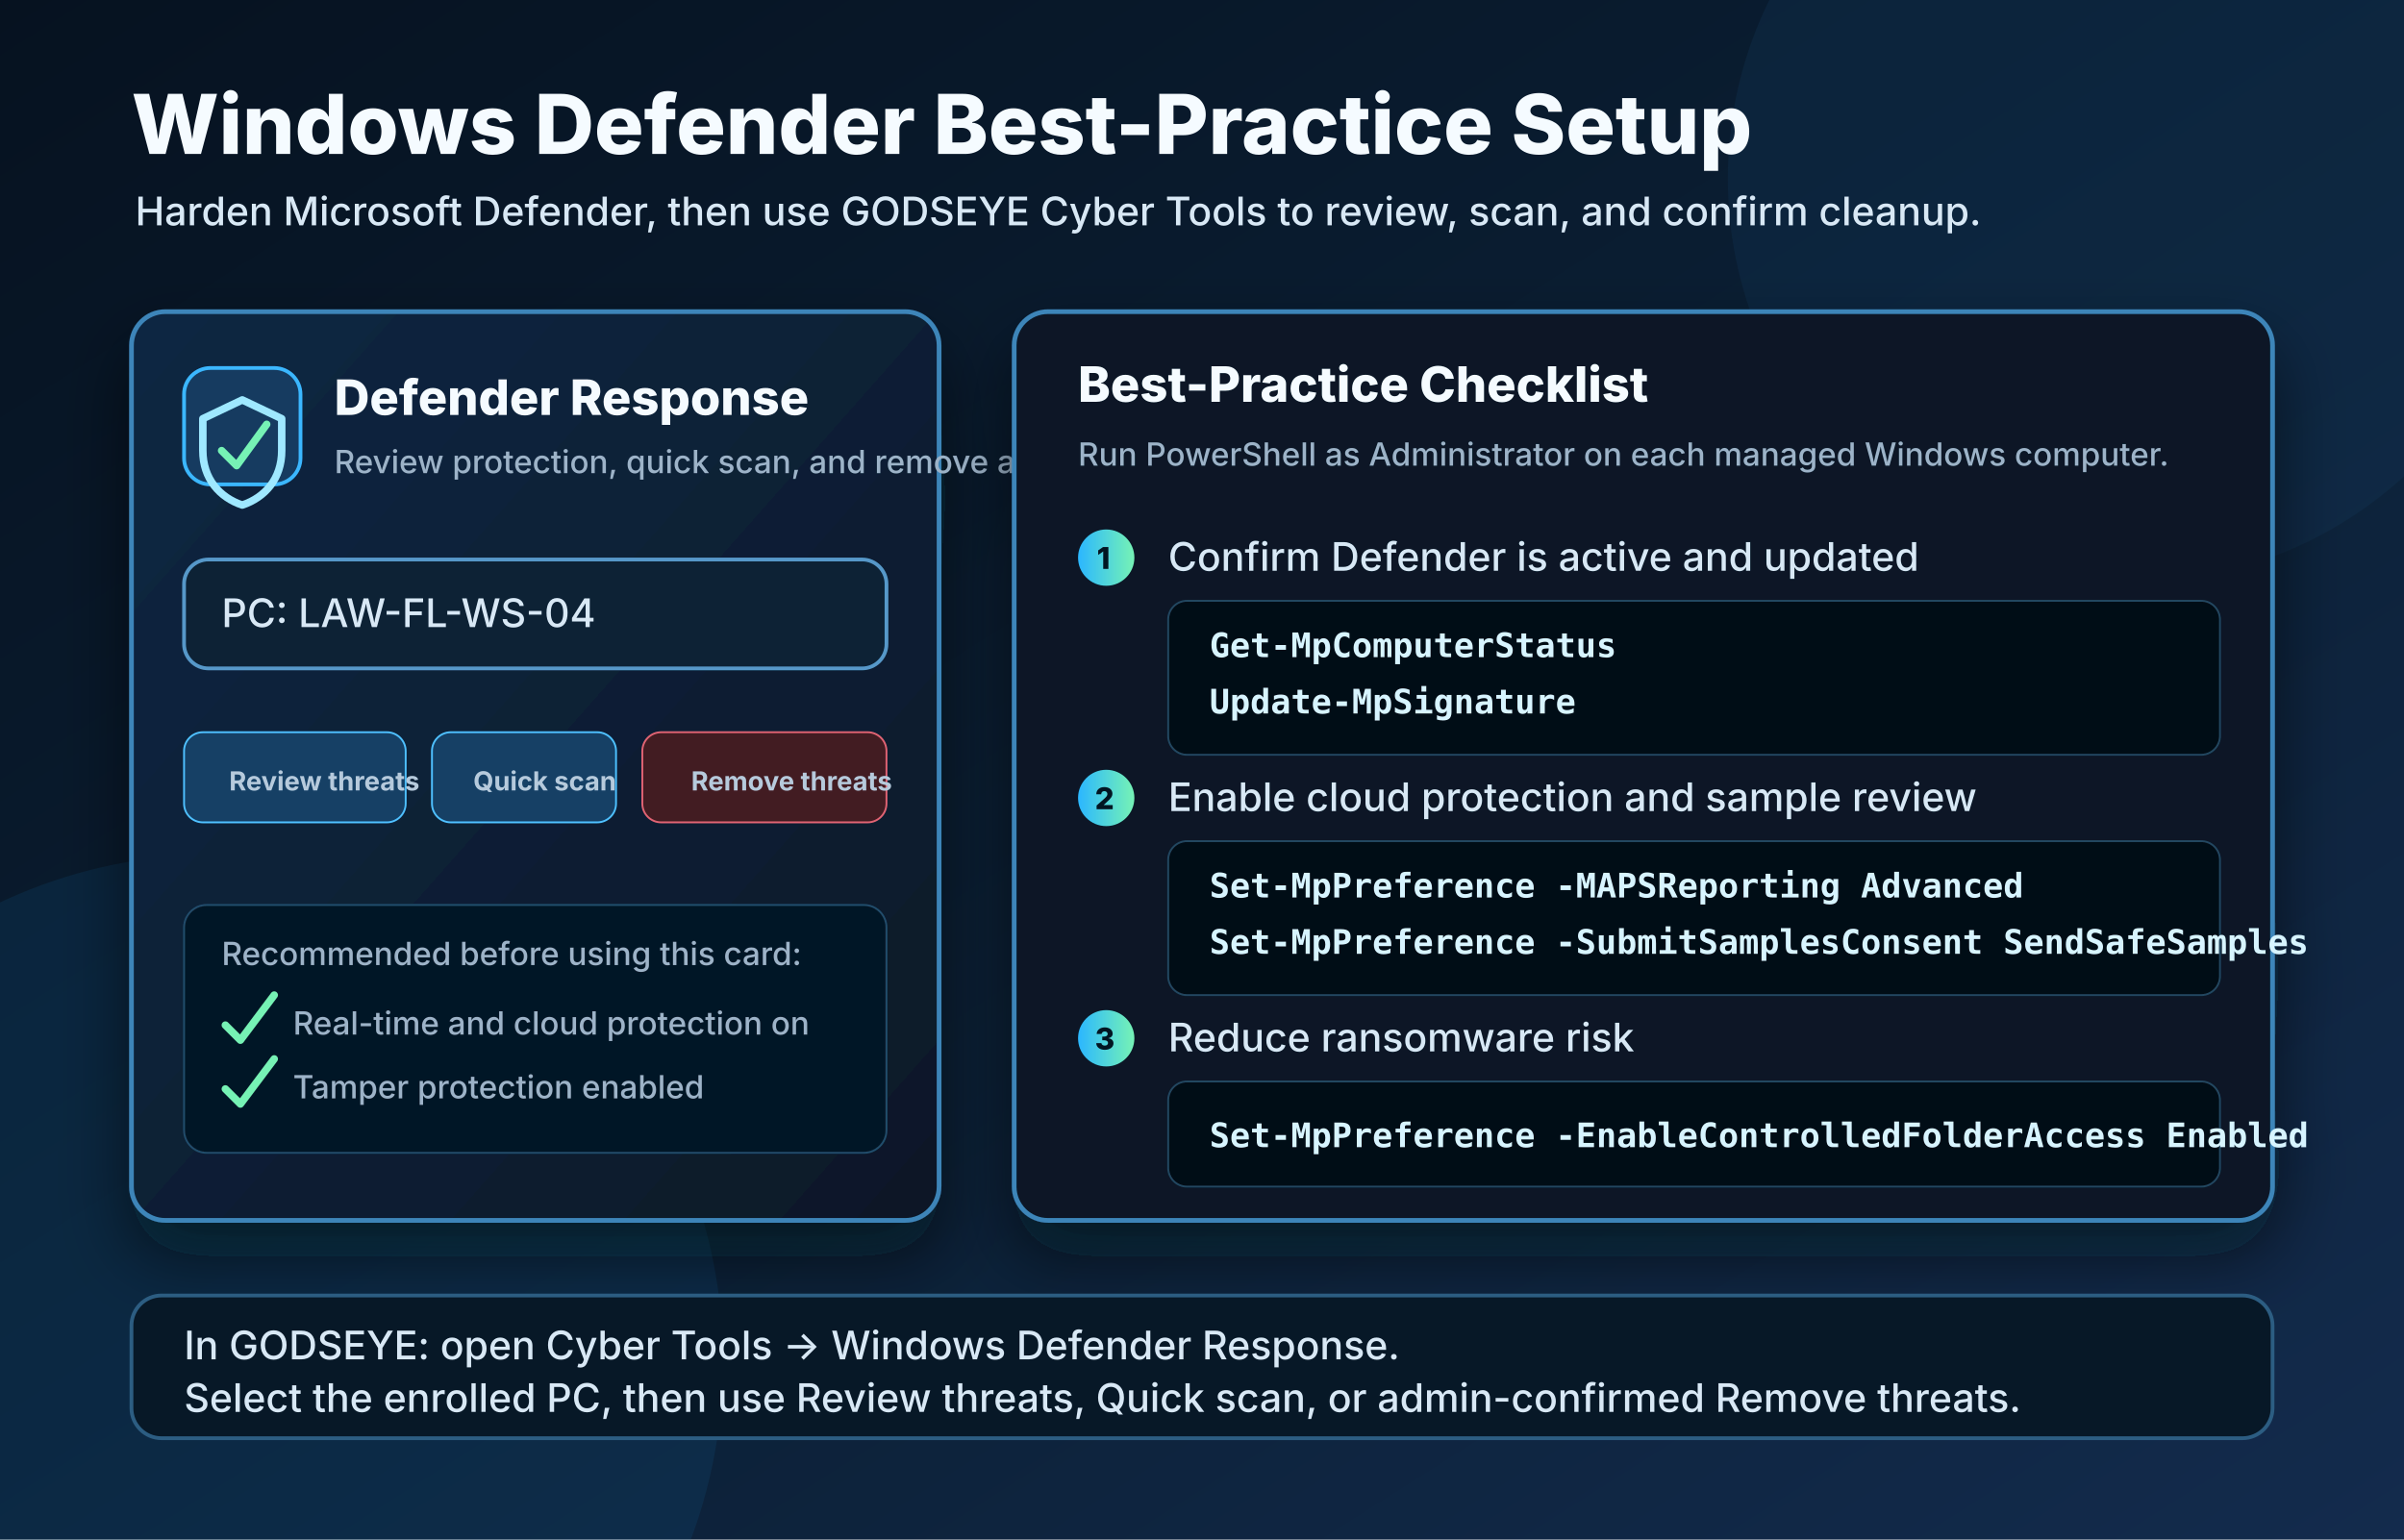
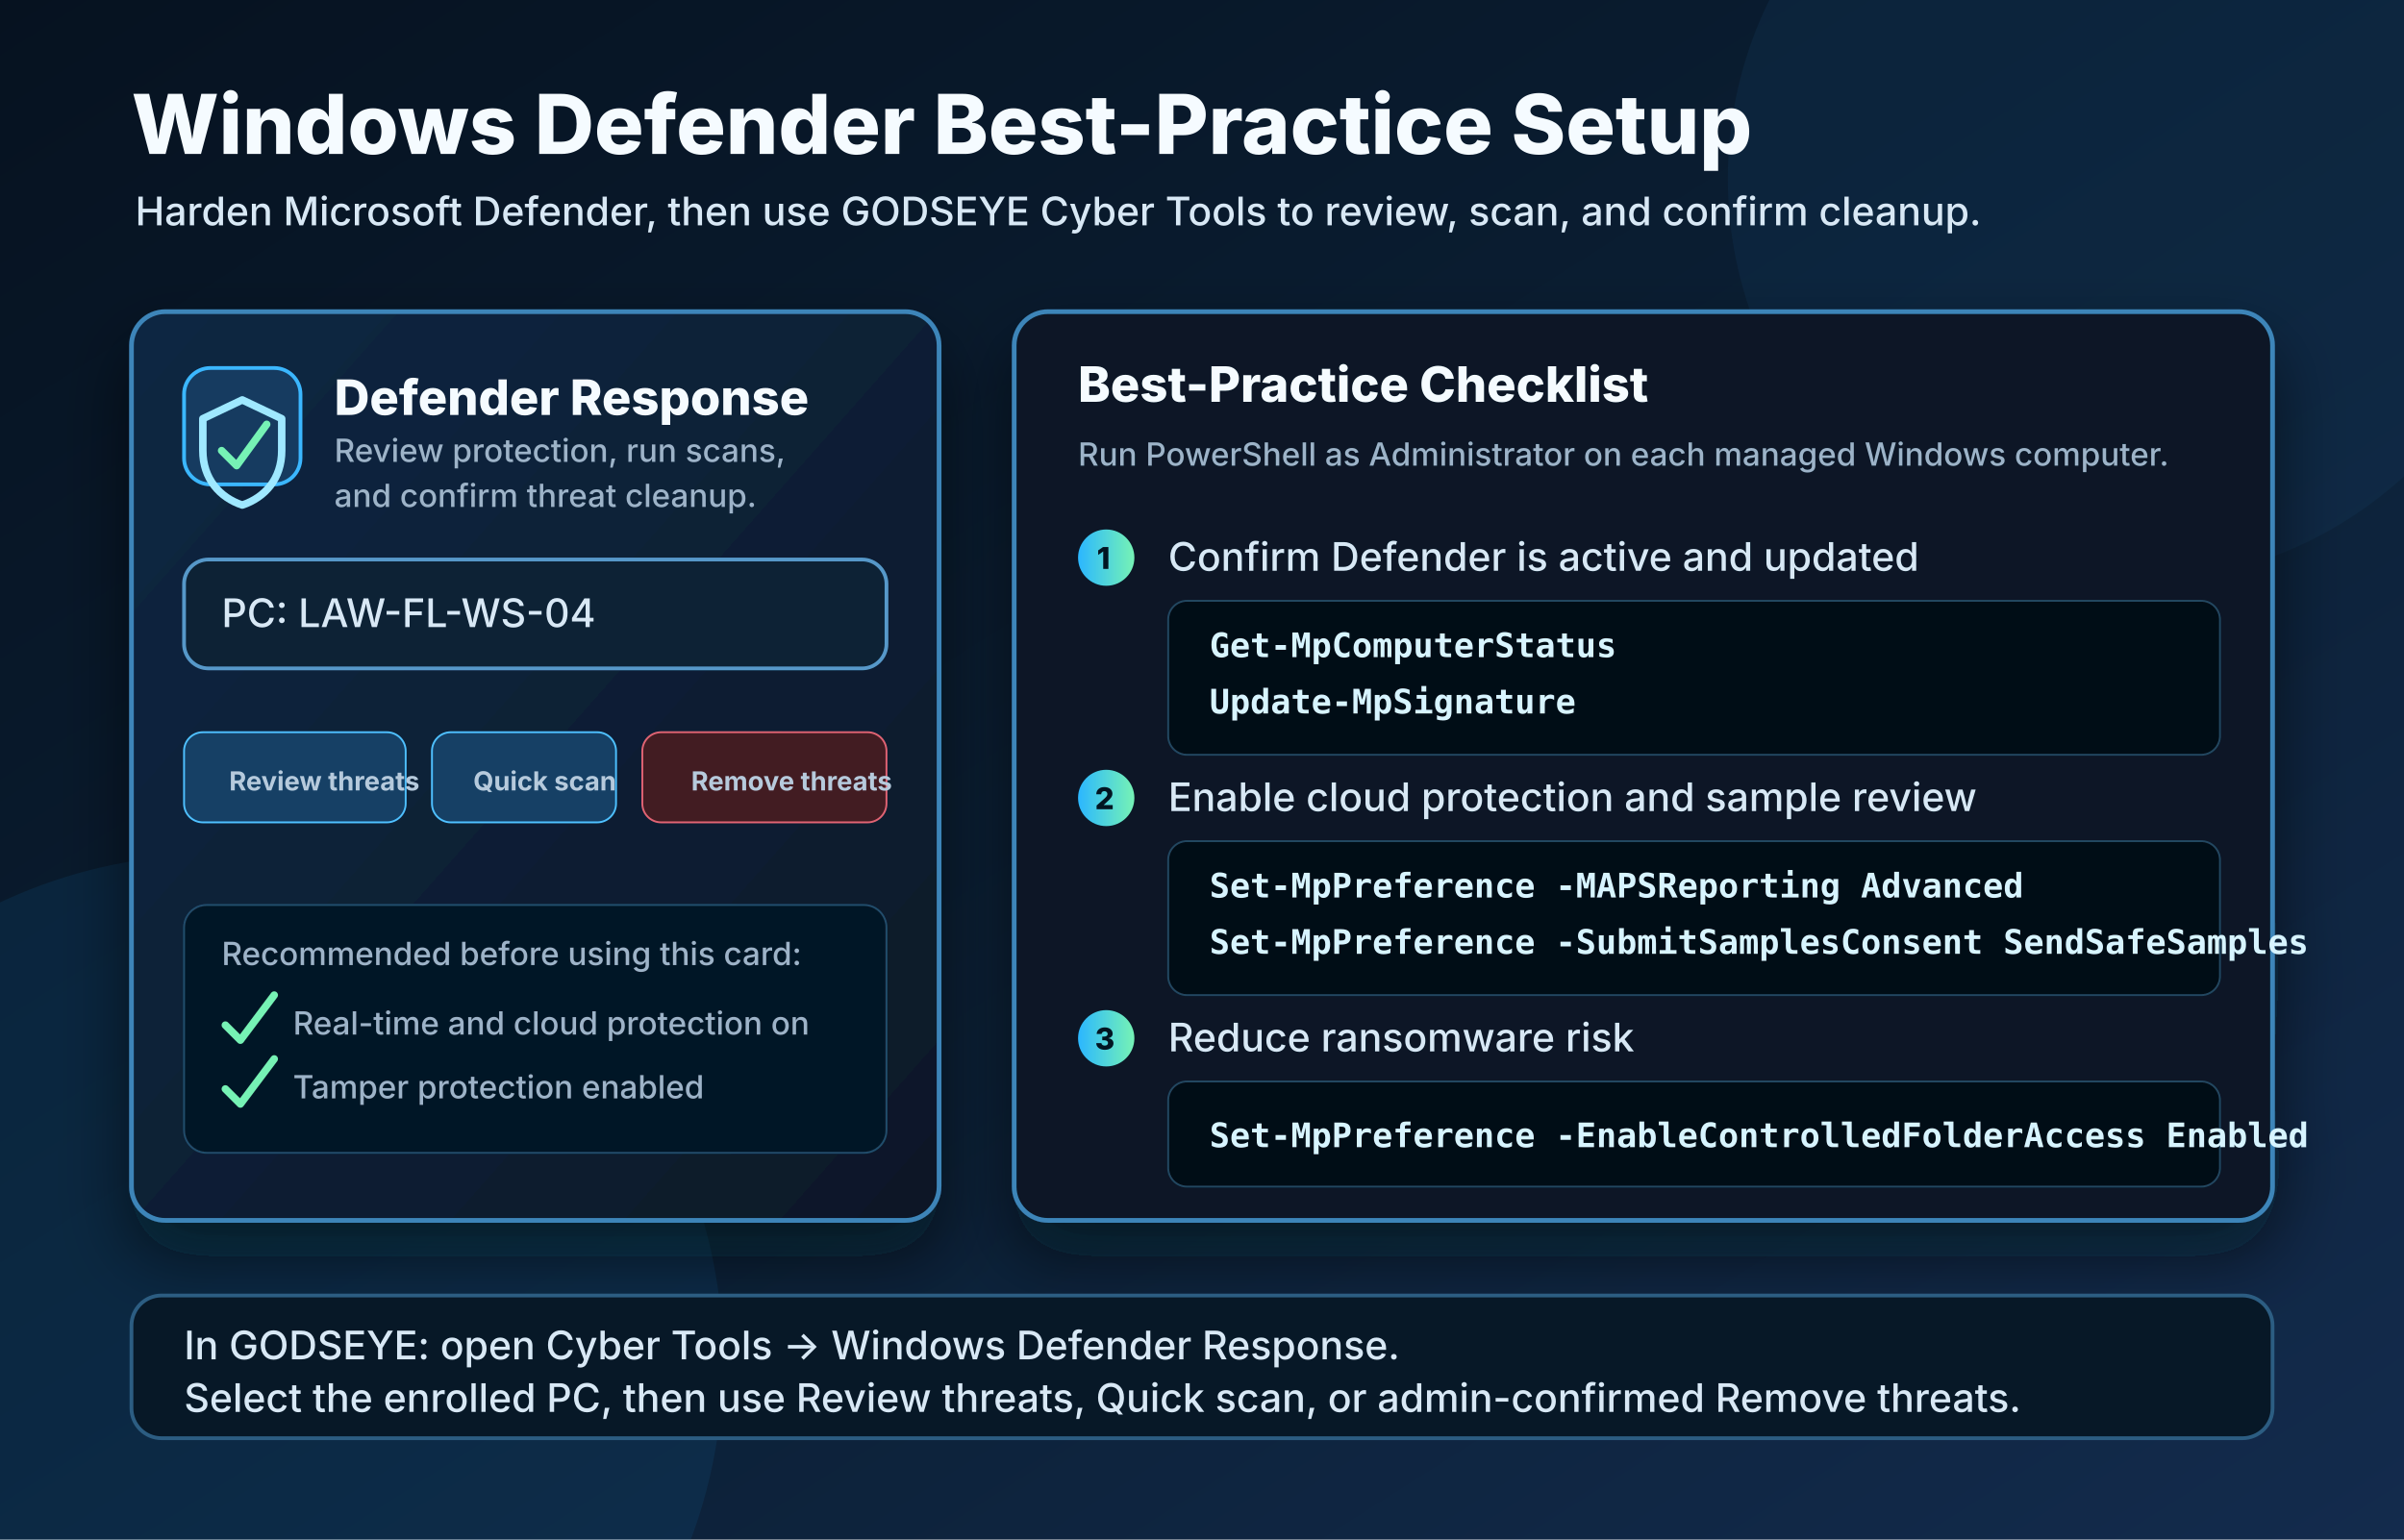
<svg xmlns="http://www.w3.org/2000/svg" width="1280" height="820" viewBox="0 0 1280 820" role="img" aria-labelledby="title desc">
  <defs>
    <linearGradient id="bg" x1="0" y1="0" x2="1" y2="1">
      <stop offset="0" stop-color="#061220" />
      <stop offset=".55" stop-color="#0b2036" />
      <stop offset="1" stop-color="#132b4d" />
    </linearGradient>
    <linearGradient id="card" x1="0" y1="0" x2="1" y2="1">
      <stop offset="0" stop-color="#102743" />
      <stop offset="1" stop-color="#071827" />
    </linearGradient>
    <linearGradient id="accent" x1="0" y1="0" x2="1" y2="0">
      <stop offset="0" stop-color="#2bb7ff" />
      <stop offset="1" stop-color="#76f2b5" />
    </linearGradient>
    <filter id="shadow" x="-20%" y="-20%" width="140%" height="140%">
      <feDropShadow dx="0" dy="18" stdDeviation="18" flood-color="#000814" flood-opacity=".55" />
    </filter>
    <style>
      .h1{font:800 44px Inter,Segoe UI,Arial,sans-serif;fill:#f5fbff}
      .h2{font:800 26px Inter,Segoe UI,Arial,sans-serif;fill:#f5fbff}
      .body{font:500 21px Inter,Segoe UI,Arial,sans-serif;fill:#d8e8f5}
      .small{font:500 17px Inter,Segoe UI,Arial,sans-serif;fill:#9db3c8}
      .tiny{font:700 14px Inter,Segoe UI,Arial,sans-serif;fill:#b6cadc}
      .mono{font:600 18px Consolas,Menlo,monospace;fill:#d7f4ff}
      .green{fill:#76f2b5}
      .blue{fill:#53c7ff}
      .rim{stroke:#3d85b9;stroke-width:2.5;fill:url(#card)}
      .check{stroke:#76f2b5;stroke-width:4;fill:none;stroke-linecap:round;stroke-linejoin:round}
      .warn{fill:#f6d85e}
    </style>
  </defs>
  <rect width="1280" height="820" fill="url(#bg)" />
  <circle cx="1135" cy="95" r="215" fill="#123a5d" opacity=".26" />
  <circle cx="115" cy="725" r="270" fill="#0f7ab8" opacity=".12" />
  <text x="70" y="82" class="h1">Windows Defender Best-Practice Setup</text>
  <text x="72" y="120" class="body">Harden Microsoft Defender, then use GODSEYE Cyber Tools to review, scan, and confirm cleanup.</text>
  <g transform="translate(70 166)" filter="url(#shadow)">
    <rect width="430" height="484" rx="18" class="rim" />
    <rect x="28" y="30" width="62" height="62" rx="14" fill="#123b60" stroke="#3bb7ff" stroke-width="2" />
    <path d="M59 47 80 57v17c0 15-9 25-21 29-12-4-21-14-21-29V57Z" fill="none" stroke="#9fe8ff" stroke-width="4" stroke-linejoin="round" />
    <path d="m48 74 8 8 16-22" class="check" />
    <text x="108" y="55" class="h2">Defender Response</text>
-     <text x="108" y="86" class="small">Review protection, quick scan, and remove active threats.</text>
+     <text x="108" y="80" class="small">Review protection, run scans,</text>
+     <text x="108" y="104" class="small">and confirm threat cleanup.</text>
    <rect x="28" y="132" width="374" height="58" rx="13" fill="#0a2034" stroke="#5798c9" stroke-width="2" />
    <text x="48" y="168" class="body">PC: LAW-FL-WS-04</text>
    <g transform="translate(28 224)">
      <rect width="118" height="48" rx="10" fill="#123f65" stroke="#4fc0ff" />
      <text x="24" y="31" class="tiny">Review threats</text>
      <rect x="132" width="98" height="48" rx="10" fill="#123f65" stroke="#4fc0ff" />
      <text x="154" y="31" class="tiny">Quick scan</text>
      <rect x="244" width="130" height="48" rx="10" fill="#431b22" stroke="#e06373" />
      <text x="270" y="31" class="tiny">Remove threats</text>
    </g>
    <rect x="28" y="316" width="374" height="132" rx="12" fill="#061827" stroke="#214d6c" />
    <text x="48" y="348" class="small">Recommended before using this card:</text>
    <path d="M50 380l8 8 18-24" class="check" />
    <text x="86" y="385" class="small">Real-time and cloud protection on</text>
    <path d="M50 414l8 8 18-24" class="check" />
    <text x="86" y="419" class="small">Tamper protection enabled</text>
  </g>
  <g transform="translate(540 166)" filter="url(#shadow)">
    <rect width="670" height="484" rx="18" fill="#071827" stroke="#3d85b9" stroke-width="2.5" />
    <text x="34" y="48" class="h2">Best-Practice Checklist</text>
    <text x="34" y="82" class="small">Run PowerShell as Administrator on each managed Windows computer.</text>
    <g transform="translate(34 116)">
      <circle cx="15" cy="15" r="15" fill="url(#accent)" />
      <text x="10" y="21" style="font:800 16px Inter,Segoe UI,Arial,sans-serif;fill:#061220">1</text>
      <text x="48" y="22" class="body">Confirm Defender is active and updated</text>
      <rect x="48" y="38" width="560" height="82" rx="10" fill="#020b14" stroke="#244761" />
      <text x="70" y="68" class="mono">Get-MpComputerStatus</text>
      <text x="70" y="98" class="mono">Update-MpSignature</text>
    </g>
    <g transform="translate(34 244)">
      <circle cx="15" cy="15" r="15" fill="url(#accent)" />
      <text x="9" y="21" style="font:800 16px Inter,Segoe UI,Arial,sans-serif;fill:#061220">2</text>
      <text x="48" y="22" class="body">Enable cloud protection and sample review</text>
      <rect x="48" y="38" width="560" height="82" rx="10" fill="#020b14" stroke="#244761" />
      <text x="70" y="68" class="mono">Set-MpPreference -MAPSReporting Advanced</text>
      <text x="70" y="98" class="mono">Set-MpPreference -SubmitSamplesConsent SendSafeSamples</text>
    </g>
    <g transform="translate(34 372)">
      <circle cx="15" cy="15" r="15" fill="url(#accent)" />
      <text x="9" y="21" style="font:800 16px Inter,Segoe UI,Arial,sans-serif;fill:#061220">3</text>
      <text x="48" y="22" class="body">Reduce ransomware risk</text>
      <rect x="48" y="38" width="560" height="56" rx="10" fill="#020b14" stroke="#244761" />
      <text x="70" y="73" class="mono">Set-MpPreference -EnableControlledFolderAccess Enabled</text>
    </g>
  </g>
  <g transform="translate(70 690)">
    <rect width="1140" height="76" rx="16" fill="#071827" stroke="#2c5d82" stroke-width="2" />
    <text x="28" y="34" class="body">In GODSEYE: open Cyber Tools → Windows Defender Response.</text>
    <text x="28" y="62" class="body">Select the enrolled PC, then use Review threats, Quick scan, or admin-confirmed Remove threats.</text>
  </g>
</svg>
